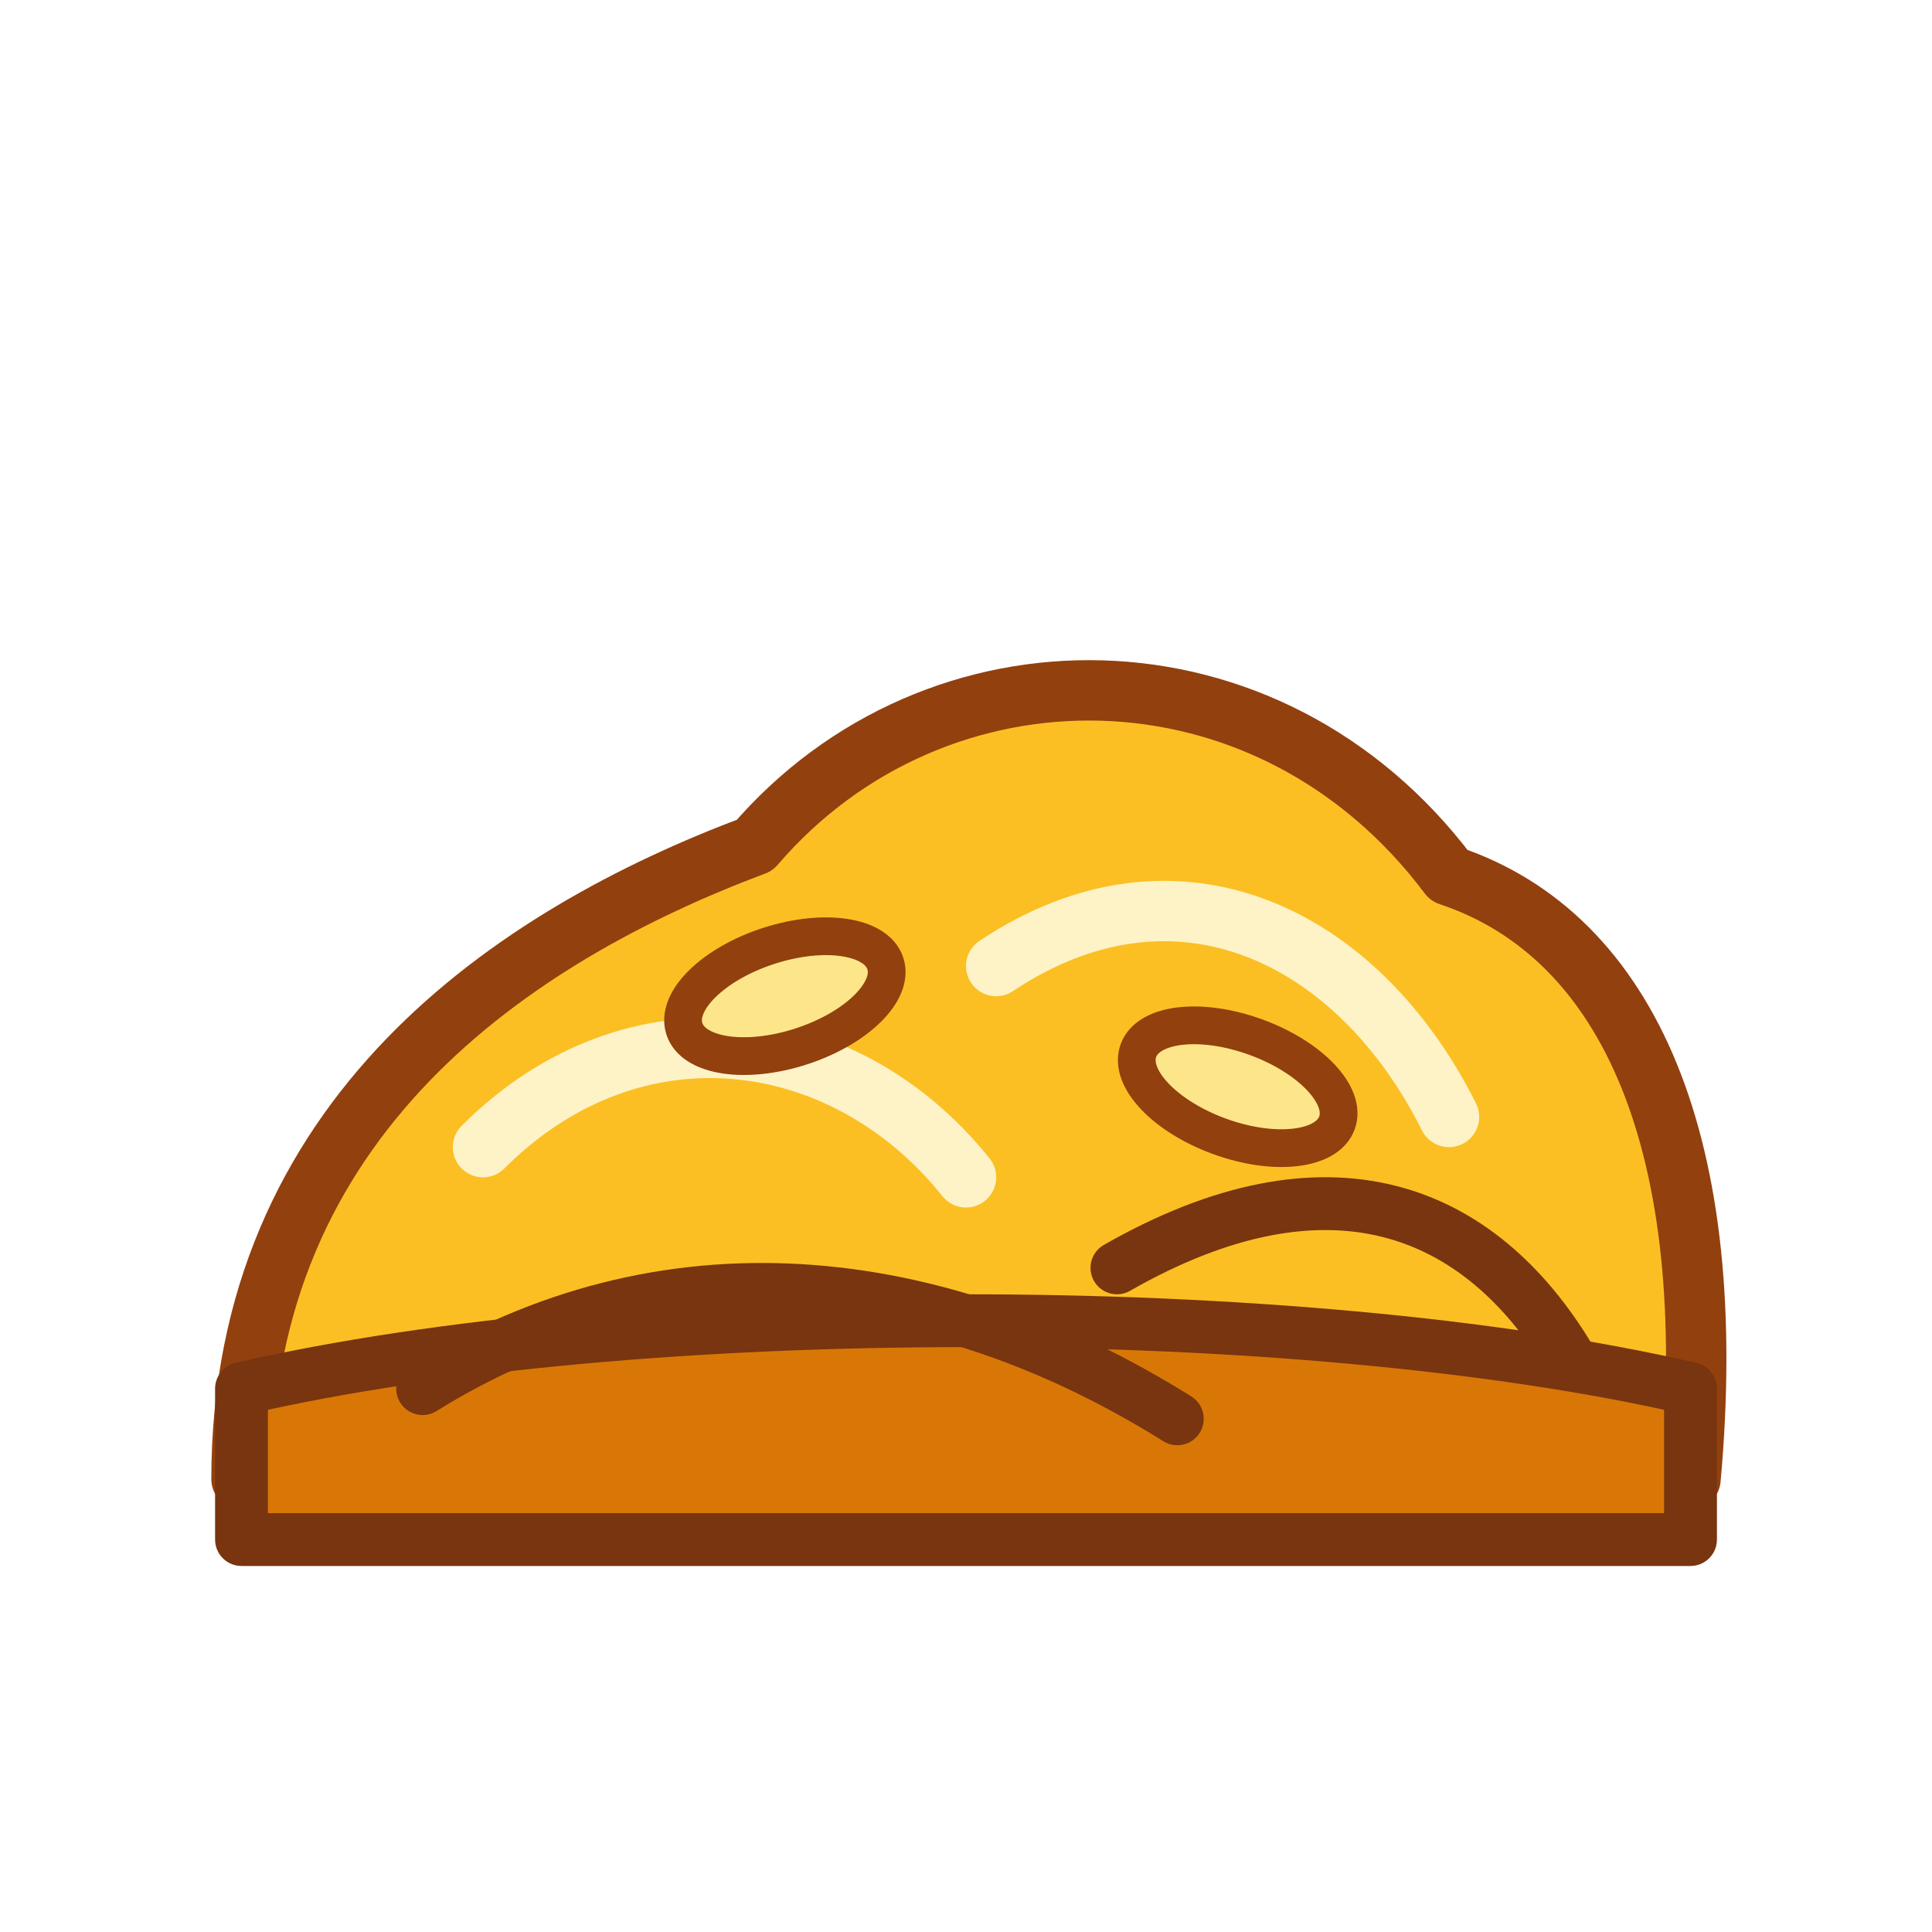
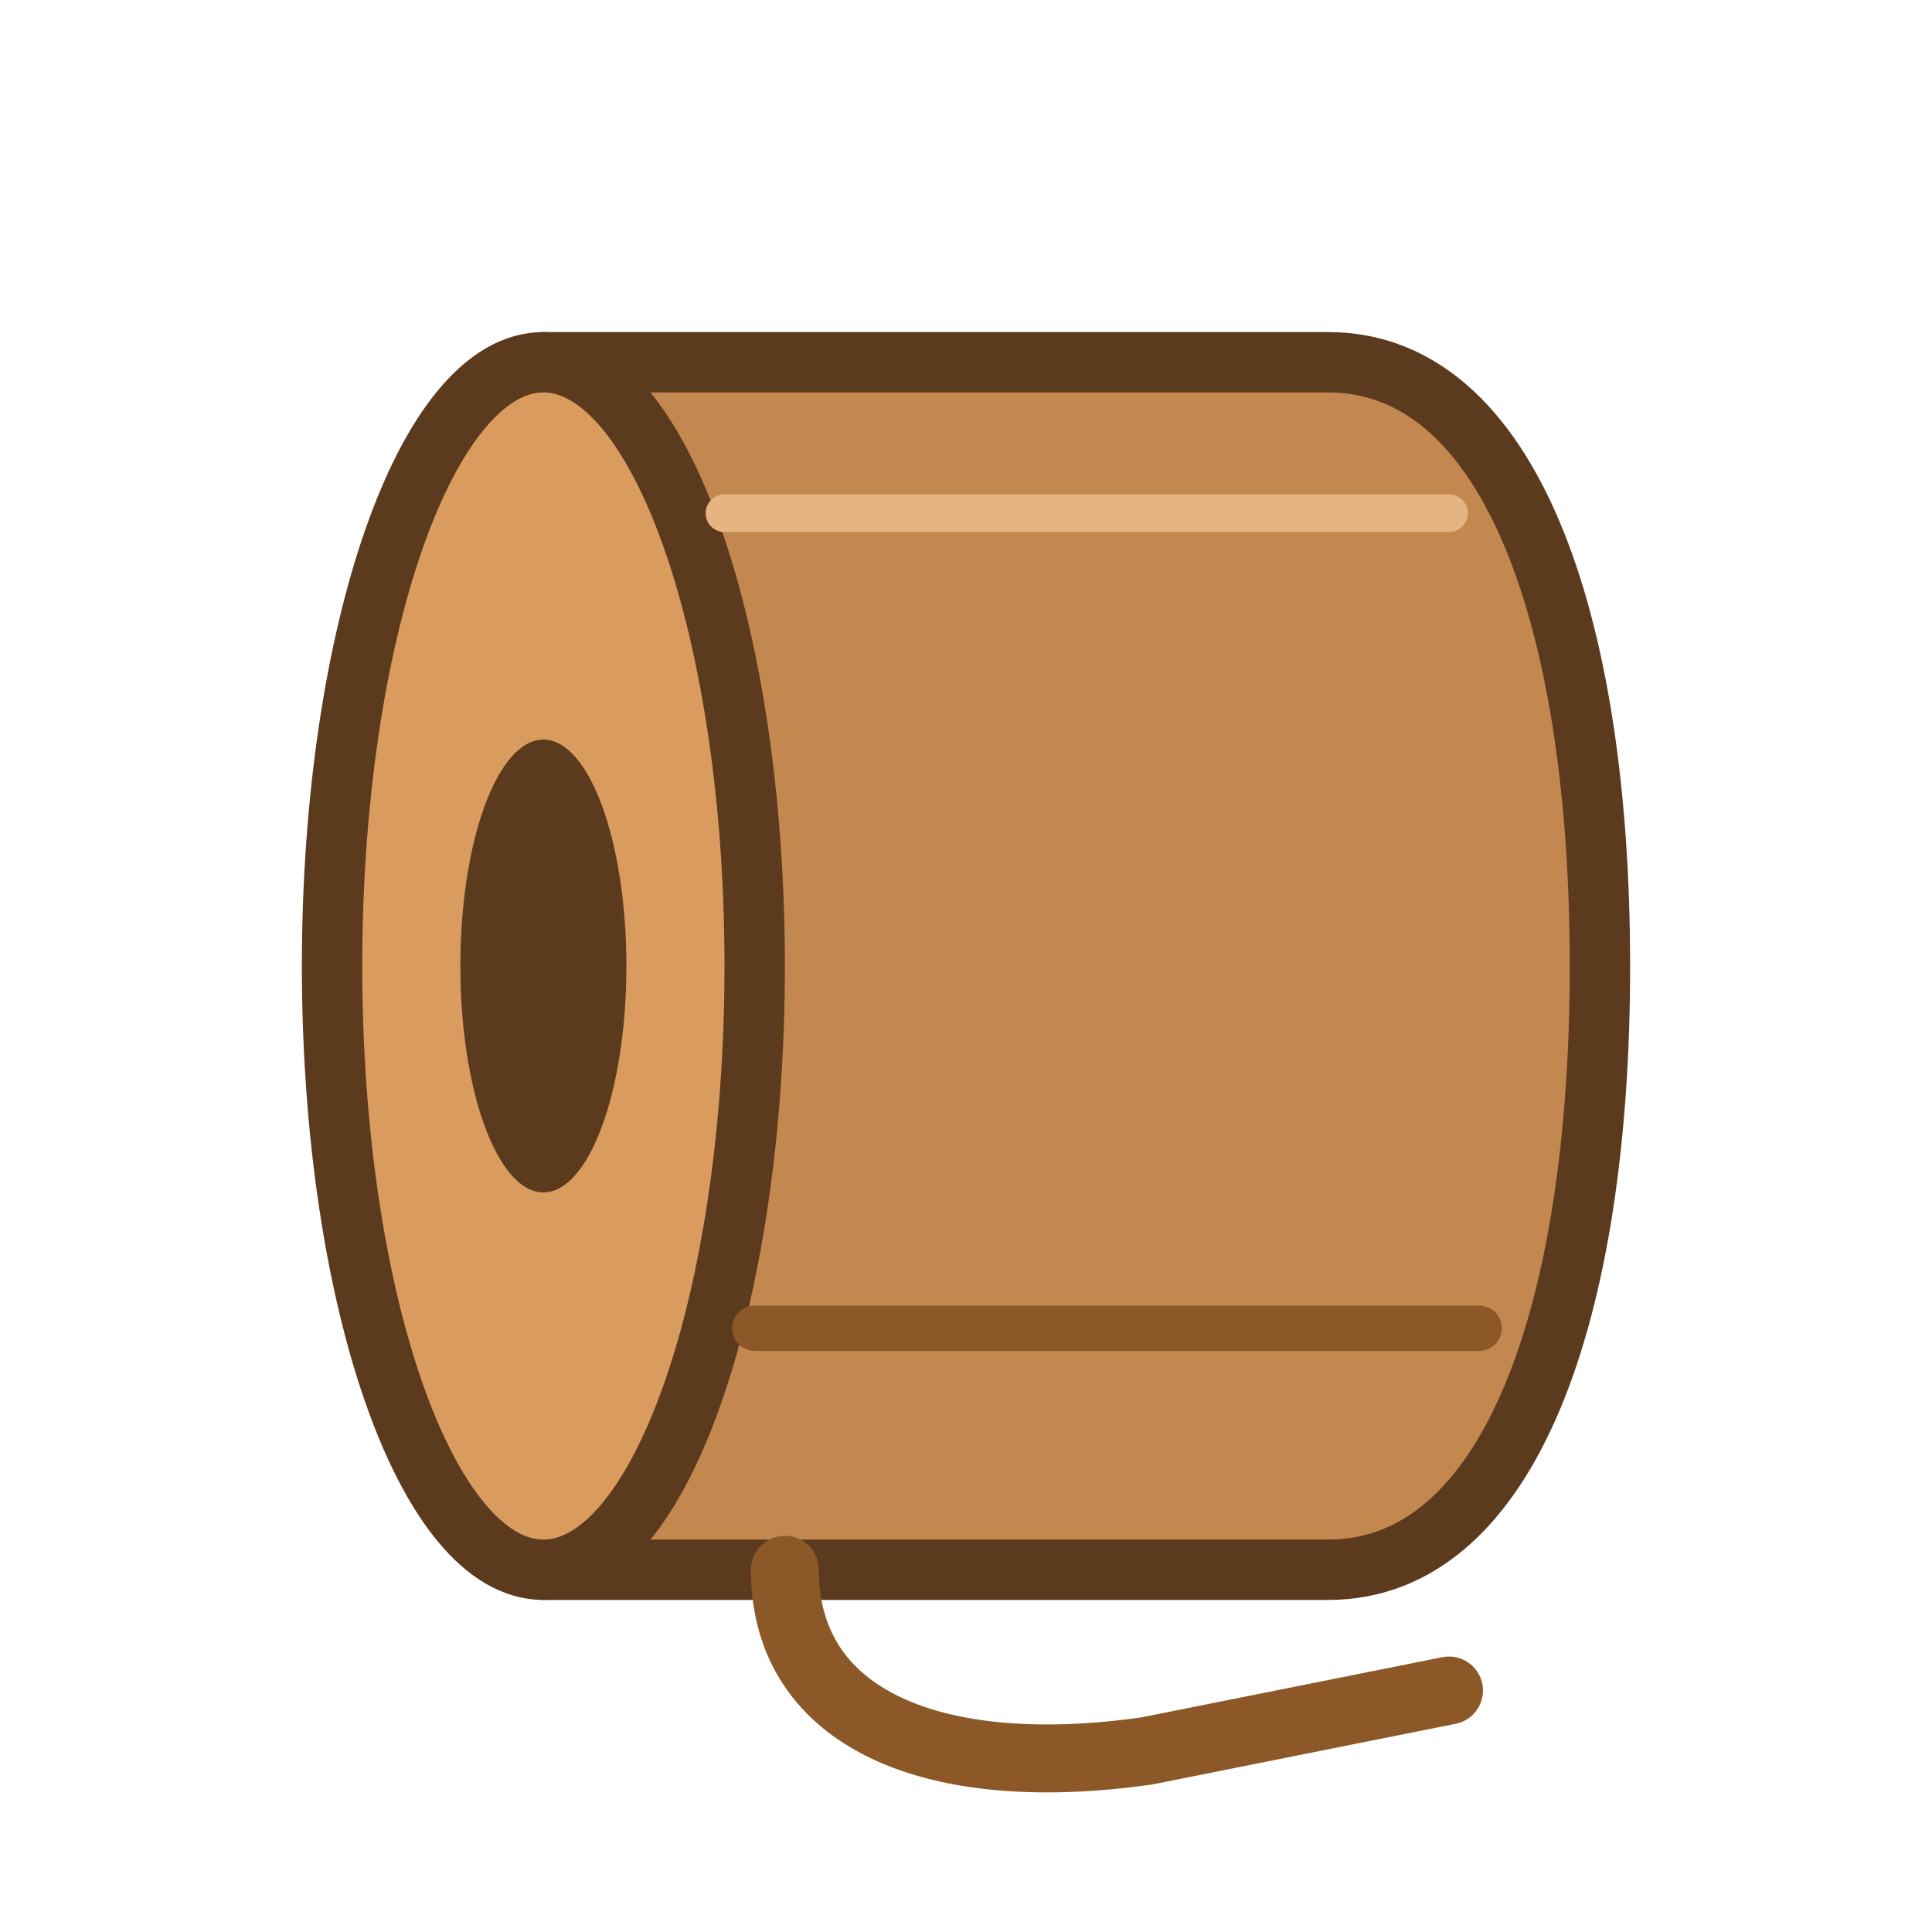
<svg xmlns="http://www.w3.org/2000/svg" viewBox="0 0 128 128" width="128" height="128">
  <g stroke-linecap="round" stroke-linejoin="round">
-     <path d="M16 98 C16 74 34 62 50 56 C62 42 84 42 96 58 C108 62 114 76 112 98 Z" fill="#FBBF24" stroke="#92400E" stroke-width="4" />
-     <path d="M16 92 C42 86 86 86 112 92 L112 102 H16 Z" fill="#D97706" stroke="#78350F" stroke-width="3.5" />
-     <path d="M32 76 C42 66 56 68 64 78" fill="none" stroke="#FEF3C7" stroke-width="4" />
-     <path d="M66 64 C78 56 90 62 96 74" fill="none" stroke="#FEF3C7" stroke-width="4" />
-     <path d="M28 92 C44 82 62 84 78 94" fill="none" stroke="#78350F" stroke-width="3.5" />
-     <path d="M74 84 C88 76 98 80 104 90" fill="none" stroke="#78350F" stroke-width="3.5" />
-     <ellipse cx="52" cy="66" rx="7" ry="3.5" transform="rotate(-18 52 66)" fill="#FDE68A" stroke="#92400E" stroke-width="2.5" />
-     <ellipse cx="82" cy="72" rx="7" ry="3.5" transform="rotate(20 82 72)" fill="#FDE68A" stroke="#92400E" stroke-width="2.5" />
+     <path d="M36 24 H88 C100 24 106 41 106 64 C106 87 100 104 88 104 H36 Z" fill="#C2884F" stroke="#5C3A1E" stroke-width="4" />
+     <path d="M52 104 C52 114 62 118 76 116 L96 112" fill="none" stroke="#8C5828" stroke-width="4.5" />
+     <ellipse cx="36" cy="64" rx="14" ry="40" fill="#D99B5E" stroke="#5C3A1E" stroke-width="4" />
+     <ellipse cx="36" cy="64" rx="5.5" ry="15" fill="#5C3A1E" />
+     <path d="M48 34 H96" stroke="#E5B482" stroke-width="2.5" />
+     <path d="M50 88 H98" stroke="#8C5828" stroke-width="3" />
  </g>
</svg>
